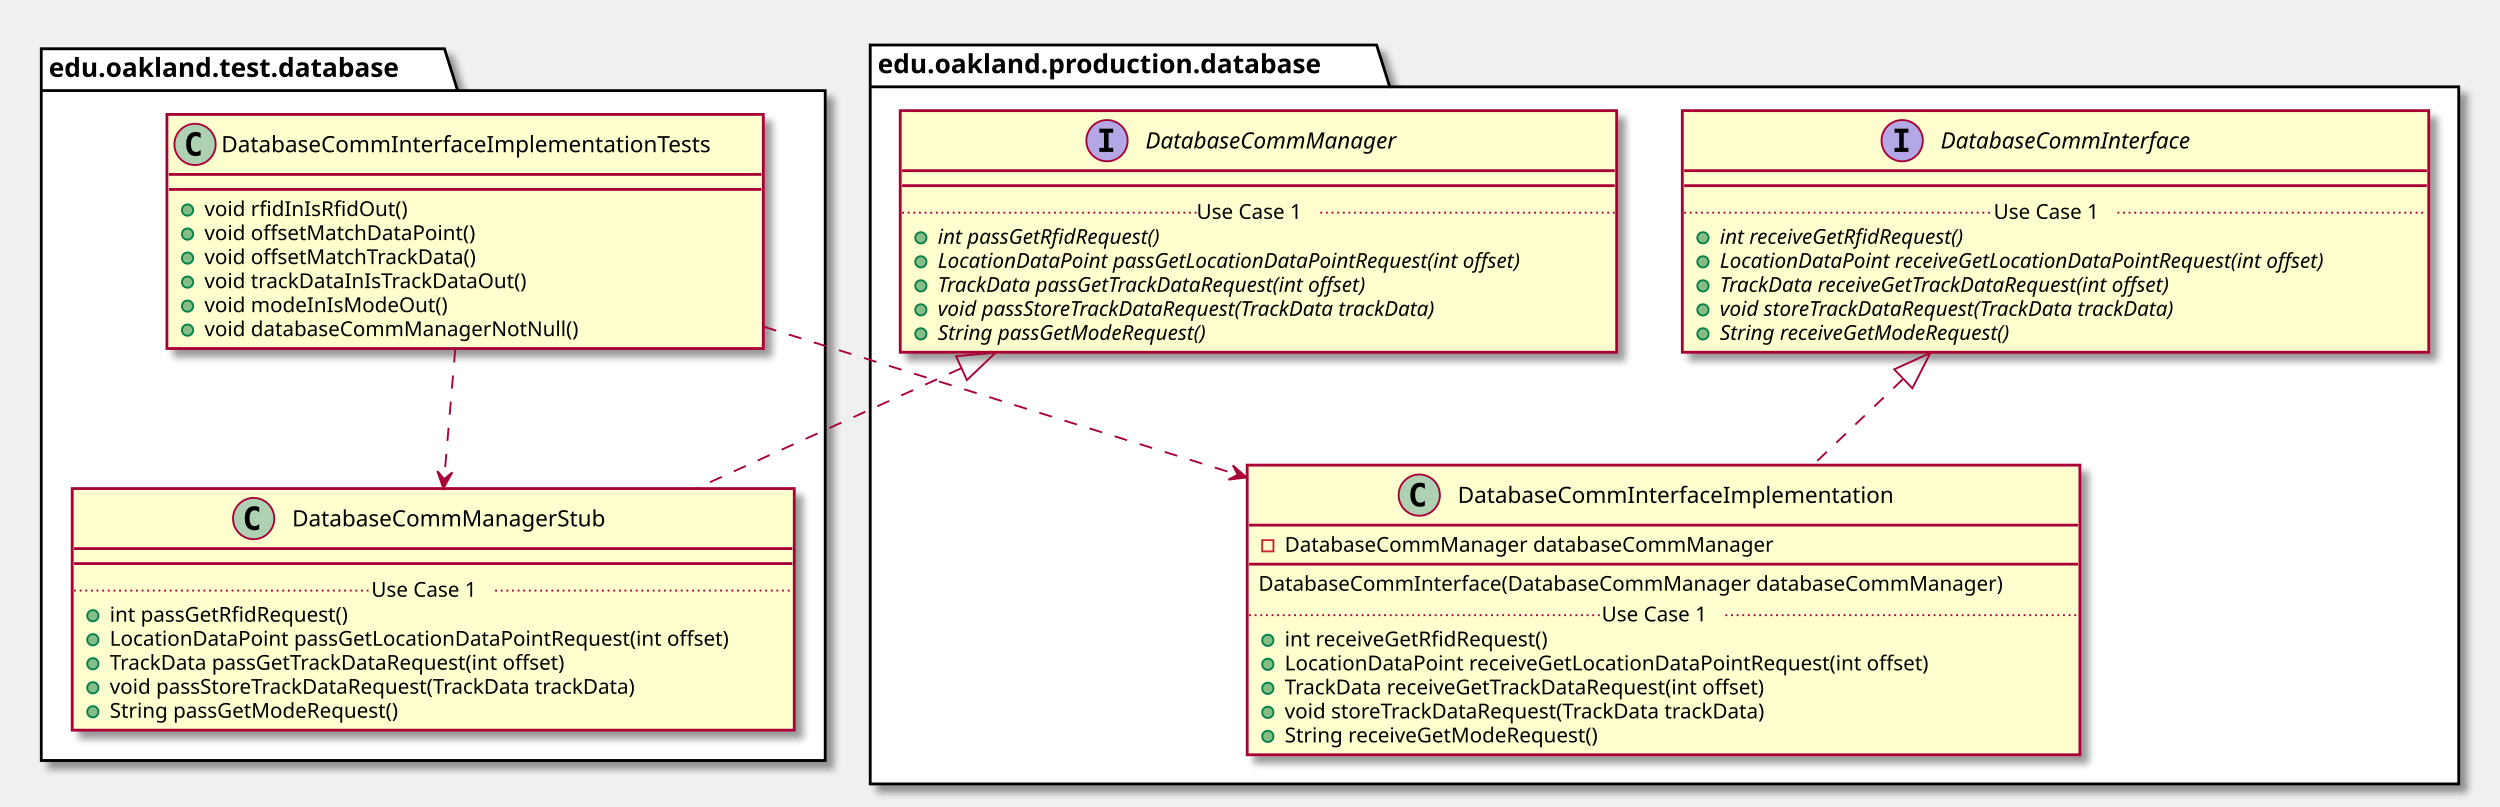
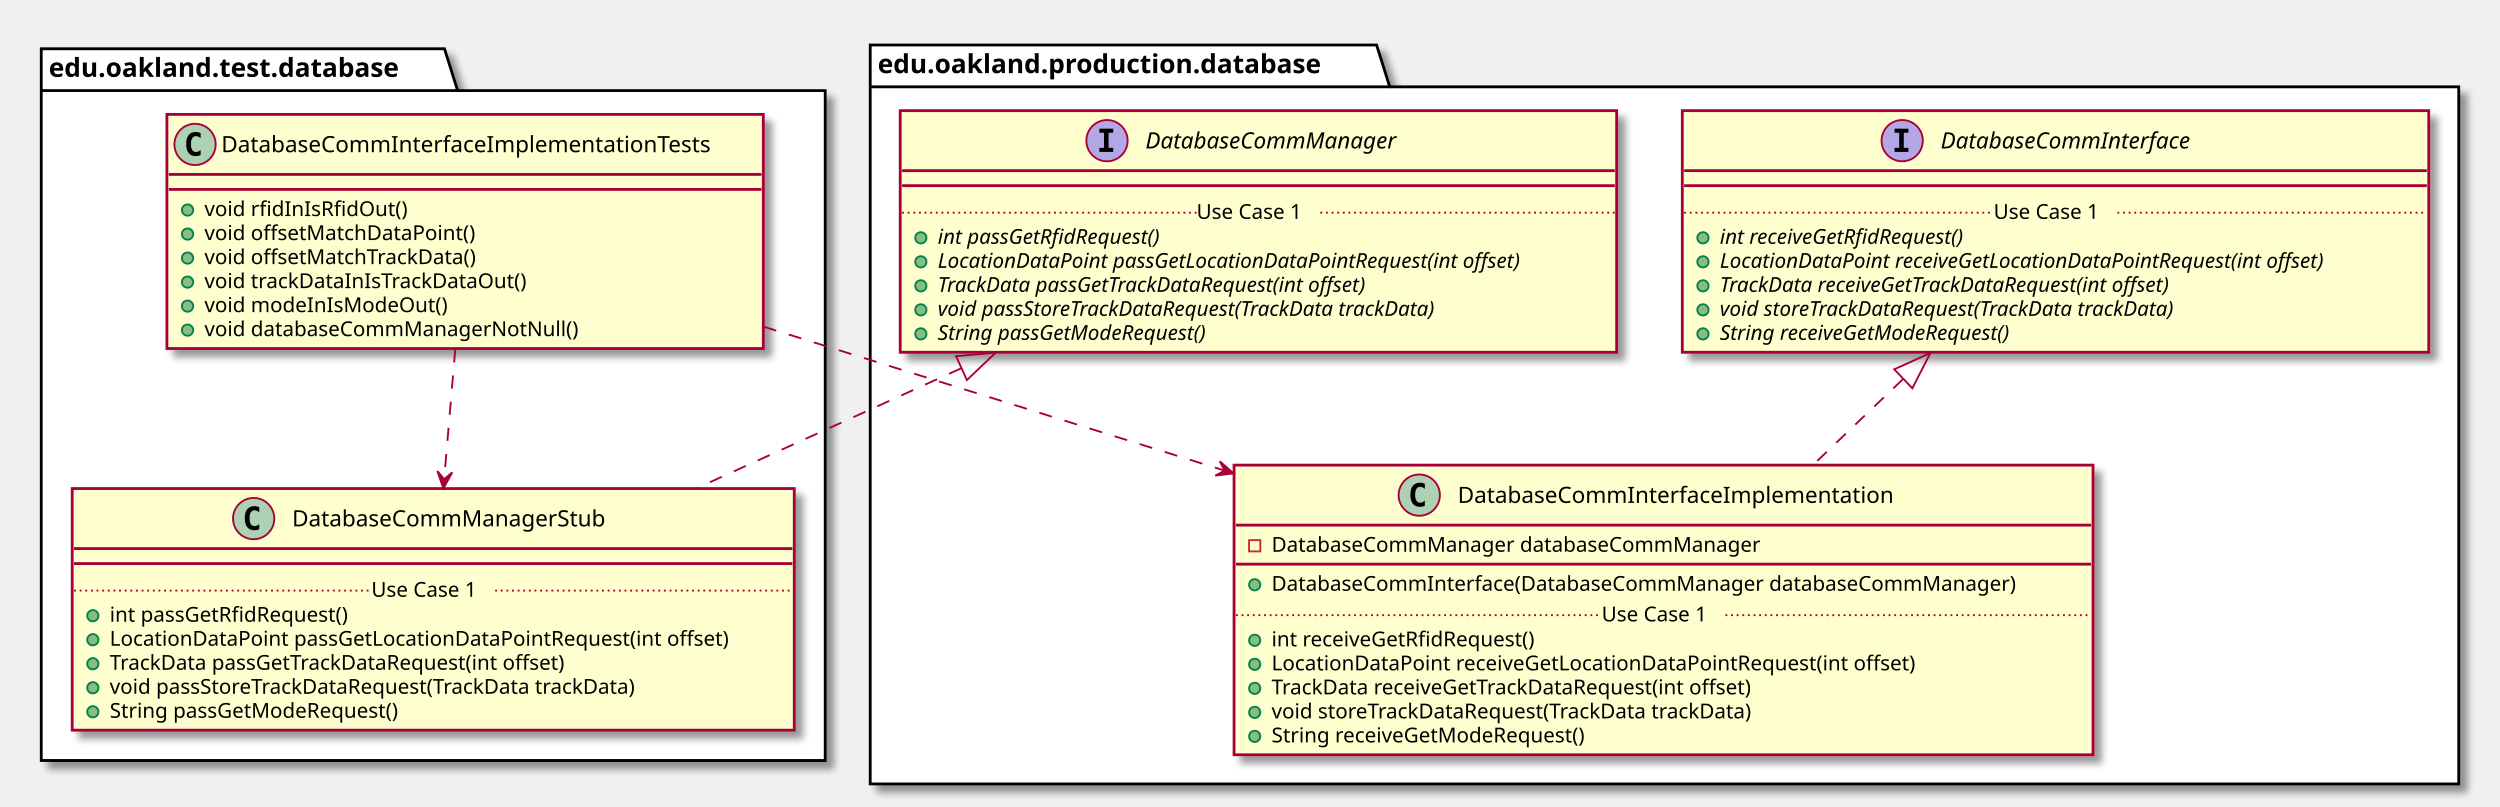
<svg xmlns="http://www.w3.org/2000/svg" contentScriptType="application/ecmascript" contentStyleType="text/css" height="430px" preserveAspectRatio="none" style="width:1333px;height:430px;" version="1.1" viewBox="0 0 1333 430" width="1333px" zoomAndPan="magnify">
  <defs>
-     <filter height="300%" id="f1ndmvtk3av92o" width="300%" x="-1" y="-1">
+     <filter height="300%" id="fd6rk0czqdr23" width="300%" x="-1" y="-1">
      <feGaussianBlur result="blurOut" stdDeviation="2.0" />
      <feColorMatrix in="blurOut" result="blurOut2" type="matrix" values="0 0 0 0 0 0 0 0 0 0 0 0 0 0 0 0 0 0 .4 0" />
      <feOffset dx="4.0" dy="4.0" in="blurOut2" result="blurOut3" />
      <feBlend in="SourceGraphic" in2="blurOut3" mode="normal" />
    </filter>
  </defs>
  <g>
-     <polygon fill="#FFFFFF" filter="url(#f1ndmvtk3av92o)" points="22,26,237,26,244,48.297,440,48.297,440,405.5,22,405.5,22,26" style="stroke: #000000; stroke-width: 1.5;" />
+     <polygon fill="#FFFFFF" filter="url(#fd6rk0czqdr23)" points="22,26,237,26,244,48.297,440,48.297,440,405.5,22,405.5,22,26" style="stroke: #000000; stroke-width: 1.5;" />
    <line style="stroke: #000000; stroke-width: 1.5;" x1="22" x2="244" y1="48.297" y2="48.297" />
    <text fill="#000000" font-family="sans-serif" font-size="14" font-weight="bold" lengthAdjust="spacingAndGlyphs" textLength="209" x="26" y="40.995">edu.oakland.test.database</text>
-     <polygon fill="#FFFFFF" filter="url(#f1ndmvtk3av92o)" points="464,24,734,24,741,46.297,1311,46.297,1311,418,464,418,464,24" style="stroke: #000000; stroke-width: 1.5;" />
+     <polygon fill="#FFFFFF" filter="url(#fd6rk0czqdr23)" points="464,24,734,24,741,46.297,1311,46.297,1311,418,464,418,464,24" style="stroke: #000000; stroke-width: 1.5;" />
    <line style="stroke: #000000; stroke-width: 1.5;" x1="464" x2="741" y1="46.297" y2="46.297" />
    <text fill="#000000" font-family="sans-serif" font-size="14" font-weight="bold" lengthAdjust="spacingAndGlyphs" textLength="264" x="468" y="38.995">edu.oakland.production.database</text>
-     <rect fill="#FEFECE" filter="url(#f1ndmvtk3av92o)" height="124.828" id="DatabaseCommInterfaceImplementationTests" style="stroke: #A80036; stroke-width: 1.5;" width="318" x="89" y="61" />
+     <rect fill="#FEFECE" filter="url(#fd6rk0czqdr23)" height="124.828" id="DatabaseCommInterfaceImplementationTests" style="stroke: #A80036; stroke-width: 1.5;" width="318" x="89" y="61" />
    <ellipse cx="104" cy="77" fill="#ADD1B2" rx="11" ry="11" style="stroke: #A80036; stroke-width: 1.0;" />
    <path d="M106.969,82.641 Q106.391,82.938 105.75,83.078 Q105.109,83.234 104.406,83.234 Q101.906,83.234 100.578,81.594 Q99.266,79.938 99.266,76.812 Q99.266,73.688 100.578,72.031 Q101.906,70.375 104.406,70.375 Q105.109,70.375 105.75,70.531 Q106.406,70.688 106.969,70.984 L106.969,73.703 Q106.344,73.125 105.75,72.859 Q105.156,72.578 104.531,72.578 Q103.188,72.578 102.5,73.656 Q101.812,74.719 101.812,76.812 Q101.812,78.906 102.5,79.984 Q103.188,81.047 104.531,81.047 Q105.156,81.047 105.75,80.781 Q106.344,80.5 106.969,79.922 L106.969,82.641 Z " />
    <text fill="#000000" font-family="sans-serif" font-size="12" lengthAdjust="spacingAndGlyphs" textLength="286" x="118" y="81.154">DatabaseCommInterfaceImplementationTests</text>
    <line style="stroke: #A80036; stroke-width: 1.5;" x1="90" x2="406" y1="93" y2="93" />
    <line style="stroke: #A80036; stroke-width: 1.5;" x1="90" x2="406" y1="101" y2="101" />
    <ellipse cx="100" cy="112" fill="#84BE84" rx="3" ry="3" style="stroke: #038048; stroke-width: 1.0;" />
    <text fill="#000000" font-family="sans-serif" font-size="11" lengthAdjust="spacingAndGlyphs" textLength="115" x="109" y="115.21">void rfidInIsRfidOut()</text>
    <ellipse cx="100" cy="124.805" fill="#84BE84" rx="3" ry="3" style="stroke: #038048; stroke-width: 1.0;" />
    <text fill="#000000" font-family="sans-serif" font-size="11" lengthAdjust="spacingAndGlyphs" textLength="155" x="109" y="128.015">void offsetMatchDataPoint()</text>
    <ellipse cx="100" cy="137.609" fill="#84BE84" rx="3" ry="3" style="stroke: #038048; stroke-width: 1.0;" />
    <text fill="#000000" font-family="sans-serif" font-size="11" lengthAdjust="spacingAndGlyphs" textLength="158" x="109" y="140.82">void offsetMatchTrackData()</text>
    <ellipse cx="100" cy="150.414" fill="#84BE84" rx="3" ry="3" style="stroke: #038048; stroke-width: 1.0;" />
    <text fill="#000000" font-family="sans-serif" font-size="11" lengthAdjust="spacingAndGlyphs" textLength="186" x="109" y="153.625">void trackDataInIsTrackDataOut()</text>
    <ellipse cx="100" cy="163.219" fill="#84BE84" rx="3" ry="3" style="stroke: #038048; stroke-width: 1.0;" />
    <text fill="#000000" font-family="sans-serif" font-size="11" lengthAdjust="spacingAndGlyphs" textLength="137" x="109" y="166.429">void modeInIsModeOut()</text>
    <ellipse cx="100" cy="176.023" fill="#84BE84" rx="3" ry="3" style="stroke: #038048; stroke-width: 1.0;" />
    <text fill="#000000" font-family="sans-serif" font-size="11" lengthAdjust="spacingAndGlyphs" textLength="214" x="109" y="179.234">void databaseCommManagerNotNull()</text>
-     <rect fill="#FEFECE" filter="url(#f1ndmvtk3av92o)" height="128.828" id="DatabaseCommManagerStub" style="stroke: #A80036; stroke-width: 1.5;" width="385" x="38.5" y="260.5" />
+     <rect fill="#FEFECE" filter="url(#fd6rk0czqdr23)" height="128.828" id="DatabaseCommManagerStub" style="stroke: #A80036; stroke-width: 1.5;" width="385" x="38.5" y="260.5" />
    <ellipse cx="135.25" cy="276.5" fill="#ADD1B2" rx="11" ry="11" style="stroke: #A80036; stroke-width: 1.0;" />
    <path d="M138.219,282.141 Q137.641,282.438 137,282.578 Q136.359,282.734 135.656,282.734 Q133.156,282.734 131.828,281.094 Q130.516,279.438 130.516,276.312 Q130.516,273.188 131.828,271.531 Q133.156,269.875 135.656,269.875 Q136.359,269.875 137,270.031 Q137.656,270.188 138.219,270.484 L138.219,273.203 Q137.594,272.625 137,272.359 Q136.406,272.078 135.781,272.078 Q134.438,272.078 133.75,273.156 Q133.062,274.219 133.062,276.312 Q133.062,278.406 133.75,279.484 Q134.438,280.547 135.781,280.547 Q136.406,280.547 137,280.281 Q137.594,280 138.219,279.422 L138.219,282.141 Z " />
    <text fill="#000000" font-family="sans-serif" font-size="12" lengthAdjust="spacingAndGlyphs" textLength="183" x="155.75" y="280.654">DatabaseCommManagerStub</text>
    <line style="stroke: #A80036; stroke-width: 1.5;" x1="39.5" x2="422.5" y1="292.5" y2="292.5" />
    <line style="stroke: #A80036; stroke-width: 1.5;" x1="39.5" x2="422.5" y1="300.5" y2="300.5" />
    <ellipse cx="49.5" cy="328.305" fill="#84BE84" rx="3" ry="3" style="stroke: #038048; stroke-width: 1.0;" />
    <text fill="#000000" font-family="sans-serif" font-size="11" lengthAdjust="spacingAndGlyphs" textLength="141" x="58.5" y="331.515">int passGetRfidRequest()</text>
    <ellipse cx="49.5" cy="341.109" fill="#84BE84" rx="3" ry="3" style="stroke: #038048; stroke-width: 1.0;" />
    <text fill="#000000" font-family="sans-serif" font-size="11" lengthAdjust="spacingAndGlyphs" textLength="359" x="58.5" y="344.32">LocationDataPoint passGetLocationDataPointRequest(int offset)</text>
    <ellipse cx="49.5" cy="353.914" fill="#84BE84" rx="3" ry="3" style="stroke: #038048; stroke-width: 1.0;" />
    <text fill="#000000" font-family="sans-serif" font-size="11" lengthAdjust="spacingAndGlyphs" textLength="271" x="58.5" y="357.125">TrackData passGetTrackDataRequest(int offset)</text>
    <ellipse cx="49.5" cy="366.719" fill="#84BE84" rx="3" ry="3" style="stroke: #038048; stroke-width: 1.0;" />
    <text fill="#000000" font-family="sans-serif" font-size="11" lengthAdjust="spacingAndGlyphs" textLength="312" x="58.5" y="369.929">void passStoreTrackDataRequest(TrackData trackData)</text>
    <ellipse cx="49.5" cy="379.523" fill="#84BE84" rx="3" ry="3" style="stroke: #038048; stroke-width: 1.0;" />
    <text fill="#000000" font-family="sans-serif" font-size="11" lengthAdjust="spacingAndGlyphs" textLength="170" x="58.5" y="382.734">String passGetModeRequest()</text>
    <line style="stroke: #A80036; stroke-width: 1.0; stroke-dasharray: 1.0,2.0;" x1="39.5" x2="198" y1="314.902" y2="314.902" />
    <text fill="#000000" font-family="sans-serif" font-size="11" lengthAdjust="spacingAndGlyphs" textLength="66" x="198" y="318.21">Use Case 1</text>
    <line style="stroke: #A80036; stroke-width: 1.0; stroke-dasharray: 1.0,2.0;" x1="264" x2="422.5" y1="314.902" y2="314.902" />
-     <rect fill="#FEFECE" filter="url(#f1ndmvtk3av92o)" height="128.828" id="DatabaseCommManager" style="stroke: #A80036; stroke-width: 1.5;" width="382" x="480" y="59" />
+     <rect fill="#FEFECE" filter="url(#fd6rk0czqdr23)" height="128.828" id="DatabaseCommManager" style="stroke: #A80036; stroke-width: 1.5;" width="382" x="480" y="59" />
    <ellipse cx="590.25" cy="75" fill="#B4A7E5" rx="11" ry="11" style="stroke: #A80036; stroke-width: 1.0;" />
    <path d="M586.172,70.766 L586.172,68.609 L593.562,68.609 L593.562,70.766 L591.094,70.766 L591.094,78.844 L593.562,78.844 L593.562,81 L586.172,81 L586.172,78.844 L588.641,78.844 L588.641,70.766 L586.172,70.766 Z " />
    <text fill="#000000" font-family="sans-serif" font-size="12" font-style="italic" lengthAdjust="spacingAndGlyphs" textLength="153" x="610.75" y="79.154">DatabaseCommManager</text>
    <line style="stroke: #A80036; stroke-width: 1.5;" x1="481" x2="861" y1="91" y2="91" />
    <line style="stroke: #A80036; stroke-width: 1.5;" x1="481" x2="861" y1="99" y2="99" />
    <ellipse cx="491" cy="126.805" fill="#84BE84" rx="3" ry="3" style="stroke: #038048; stroke-width: 1.0;" />
    <text fill="#000000" font-family="sans-serif" font-size="11" font-style="italic" lengthAdjust="spacingAndGlyphs" textLength="140" x="500" y="130.015">int passGetRfidRequest()</text>
    <ellipse cx="491" cy="139.609" fill="#84BE84" rx="3" ry="3" style="stroke: #038048; stroke-width: 1.0;" />
    <text fill="#000000" font-family="sans-serif" font-size="11" font-style="italic" lengthAdjust="spacingAndGlyphs" textLength="356" x="500" y="142.82">LocationDataPoint passGetLocationDataPointRequest(int offset)</text>
    <ellipse cx="491" cy="152.414" fill="#84BE84" rx="3" ry="3" style="stroke: #038048; stroke-width: 1.0;" />
    <text fill="#000000" font-family="sans-serif" font-size="11" font-style="italic" lengthAdjust="spacingAndGlyphs" textLength="268" x="500" y="155.625">TrackData passGetTrackDataRequest(int offset)</text>
    <ellipse cx="491" cy="165.219" fill="#84BE84" rx="3" ry="3" style="stroke: #038048; stroke-width: 1.0;" />
    <text fill="#000000" font-family="sans-serif" font-size="11" font-style="italic" lengthAdjust="spacingAndGlyphs" textLength="310" x="500" y="168.429">void passStoreTrackDataRequest(TrackData trackData)</text>
    <ellipse cx="491" cy="178.023" fill="#84BE84" rx="3" ry="3" style="stroke: #038048; stroke-width: 1.0;" />
    <text fill="#000000" font-family="sans-serif" font-size="11" font-style="italic" lengthAdjust="spacingAndGlyphs" textLength="167" x="500" y="181.234">String passGetModeRequest()</text>
    <line style="stroke: #A80036; stroke-width: 1.0; stroke-dasharray: 1.0,2.0;" x1="481" x2="638" y1="113.402" y2="113.402" />
    <text fill="#000000" font-family="sans-serif" font-size="11" lengthAdjust="spacingAndGlyphs" textLength="66" x="638" y="116.71">Use Case 1</text>
    <line style="stroke: #A80036; stroke-width: 1.0; stroke-dasharray: 1.0,2.0;" x1="704" x2="861" y1="113.402" y2="113.402" />
-     <rect fill="#FEFECE" filter="url(#f1ndmvtk3av92o)" height="154.438" id="DatabaseCommInterfaceImplementation" style="stroke: #A80036; stroke-width: 1.5;" width="444" x="665" y="248" />
+     <rect fill="#FEFECE" filter="url(#fd6rk0czqdr23)" height="154.438" id="DatabaseCommInterfaceImplementation" style="stroke: #A80036; stroke-width: 1.5;" width="458" x="658" y="248" />
    <ellipse cx="756.75" cy="264" fill="#ADD1B2" rx="11" ry="11" style="stroke: #A80036; stroke-width: 1.0;" />
    <path d="M759.719,269.641 Q759.141,269.938 758.5,270.078 Q757.859,270.234 757.156,270.234 Q754.656,270.234 753.328,268.594 Q752.016,266.938 752.016,263.812 Q752.016,260.688 753.328,259.031 Q754.656,257.375 757.156,257.375 Q757.859,257.375 758.5,257.531 Q759.156,257.688 759.719,257.984 L759.719,260.703 Q759.094,260.125 758.5,259.859 Q757.906,259.578 757.281,259.578 Q755.938,259.578 755.25,260.656 Q754.562,261.719 754.562,263.812 Q754.562,265.906 755.25,266.984 Q755.938,268.047 757.281,268.047 Q757.906,268.047 758.5,267.781 Q759.094,267.5 759.719,266.922 L759.719,269.641 Z " />
    <text fill="#000000" font-family="sans-serif" font-size="12" lengthAdjust="spacingAndGlyphs" textLength="252" x="777.25" y="268.154">DatabaseCommInterfaceImplementation</text>
-     <line style="stroke: #A80036; stroke-width: 1.5;" x1="666" x2="1108" y1="280" y2="280" />
-     <rect fill="none" height="6" style="stroke: #C82930; stroke-width: 1.0;" width="6" x="673" y="288" />
-     <text fill="#000000" font-family="sans-serif" font-size="11" lengthAdjust="spacingAndGlyphs" textLength="283" x="685" y="294.21">DatabaseCommManager databaseCommManager</text>
-     <line style="stroke: #A80036; stroke-width: 1.5;" x1="666" x2="1108" y1="300.805" y2="300.805" />
-     <text fill="#000000" font-family="sans-serif" font-size="11" lengthAdjust="spacingAndGlyphs" textLength="432" x="671" y="315.015">DatabaseCommInterface(DatabaseCommManager databaseCommManager)</text>
-     <ellipse cx="676" cy="341.414" fill="#84BE84" rx="3" ry="3" style="stroke: #038048; stroke-width: 1.0;" />
-     <text fill="#000000" font-family="sans-serif" font-size="11" lengthAdjust="spacingAndGlyphs" textLength="154" x="685" y="344.625">int receiveGetRfidRequest()</text>
-     <ellipse cx="676" cy="354.219" fill="#84BE84" rx="3" ry="3" style="stroke: #038048; stroke-width: 1.0;" />
-     <text fill="#000000" font-family="sans-serif" font-size="11" lengthAdjust="spacingAndGlyphs" textLength="372" x="685" y="357.429">LocationDataPoint receiveGetLocationDataPointRequest(int offset)</text>
-     <ellipse cx="676" cy="367.023" fill="#84BE84" rx="3" ry="3" style="stroke: #038048; stroke-width: 1.0;" />
-     <text fill="#000000" font-family="sans-serif" font-size="11" lengthAdjust="spacingAndGlyphs" textLength="284" x="685" y="370.234">TrackData receiveGetTrackDataRequest(int offset)</text>
-     <ellipse cx="676" cy="379.828" fill="#84BE84" rx="3" ry="3" style="stroke: #038048; stroke-width: 1.0;" />
-     <text fill="#000000" font-family="sans-serif" font-size="11" lengthAdjust="spacingAndGlyphs" textLength="283" x="685" y="383.039">void storeTrackDataRequest(TrackData trackData)</text>
-     <ellipse cx="676" cy="392.633" fill="#84BE84" rx="3" ry="3" style="stroke: #038048; stroke-width: 1.0;" />
-     <text fill="#000000" font-family="sans-serif" font-size="11" lengthAdjust="spacingAndGlyphs" textLength="183" x="685" y="395.843">String receiveGetModeRequest()</text>
-     <line style="stroke: #A80036; stroke-width: 1.0; stroke-dasharray: 1.0,2.0;" x1="666" x2="854" y1="328.012" y2="328.012" />
+     <line style="stroke: #A80036; stroke-width: 1.5;" x1="659" x2="1115" y1="280" y2="280" />
+     <rect fill="none" height="6" style="stroke: #C82930; stroke-width: 1.0;" width="6" x="666" y="288" />
+     <text fill="#000000" font-family="sans-serif" font-size="11" lengthAdjust="spacingAndGlyphs" textLength="283" x="678" y="294.21">DatabaseCommManager databaseCommManager</text>
+     <line style="stroke: #A80036; stroke-width: 1.5;" x1="659" x2="1115" y1="300.805" y2="300.805" />
+     <ellipse cx="669" cy="311.805" fill="#84BE84" rx="3" ry="3" style="stroke: #038048; stroke-width: 1.0;" />
+     <text fill="#000000" font-family="sans-serif" font-size="11" lengthAdjust="spacingAndGlyphs" textLength="432" x="678" y="315.015">DatabaseCommInterface(DatabaseCommManager databaseCommManager)</text>
+     <ellipse cx="669" cy="341.414" fill="#84BE84" rx="3" ry="3" style="stroke: #038048; stroke-width: 1.0;" />
+     <text fill="#000000" font-family="sans-serif" font-size="11" lengthAdjust="spacingAndGlyphs" textLength="154" x="678" y="344.625">int receiveGetRfidRequest()</text>
+     <ellipse cx="669" cy="354.219" fill="#84BE84" rx="3" ry="3" style="stroke: #038048; stroke-width: 1.0;" />
+     <text fill="#000000" font-family="sans-serif" font-size="11" lengthAdjust="spacingAndGlyphs" textLength="372" x="678" y="357.429">LocationDataPoint receiveGetLocationDataPointRequest(int offset)</text>
+     <ellipse cx="669" cy="367.023" fill="#84BE84" rx="3" ry="3" style="stroke: #038048; stroke-width: 1.0;" />
+     <text fill="#000000" font-family="sans-serif" font-size="11" lengthAdjust="spacingAndGlyphs" textLength="284" x="678" y="370.234">TrackData receiveGetTrackDataRequest(int offset)</text>
+     <ellipse cx="669" cy="379.828" fill="#84BE84" rx="3" ry="3" style="stroke: #038048; stroke-width: 1.0;" />
+     <text fill="#000000" font-family="sans-serif" font-size="11" lengthAdjust="spacingAndGlyphs" textLength="283" x="678" y="383.039">void storeTrackDataRequest(TrackData trackData)</text>
+     <ellipse cx="669" cy="392.633" fill="#84BE84" rx="3" ry="3" style="stroke: #038048; stroke-width: 1.0;" />
+     <text fill="#000000" font-family="sans-serif" font-size="11" lengthAdjust="spacingAndGlyphs" textLength="183" x="678" y="395.843">String receiveGetModeRequest()</text>
+     <line style="stroke: #A80036; stroke-width: 1.0; stroke-dasharray: 1.0,2.0;" x1="659" x2="854" y1="328.012" y2="328.012" />
    <text fill="#000000" font-family="sans-serif" font-size="11" lengthAdjust="spacingAndGlyphs" textLength="66" x="854" y="331.32">Use Case 1</text>
-     <line style="stroke: #A80036; stroke-width: 1.0; stroke-dasharray: 1.0,2.0;" x1="920" x2="1108" y1="328.012" y2="328.012" />
-     <rect fill="#FEFECE" filter="url(#f1ndmvtk3av92o)" height="128.828" id="DatabaseCommInterface" style="stroke: #A80036; stroke-width: 1.5;" width="398" x="897" y="59" />
+     <line style="stroke: #A80036; stroke-width: 1.0; stroke-dasharray: 1.0,2.0;" x1="920" x2="1115" y1="328.012" y2="328.012" />
+     <rect fill="#FEFECE" filter="url(#fd6rk0czqdr23)" height="128.828" id="DatabaseCommInterface" style="stroke: #A80036; stroke-width: 1.5;" width="398" x="897" y="59" />
    <ellipse cx="1014.25" cy="75" fill="#B4A7E5" rx="11" ry="11" style="stroke: #A80036; stroke-width: 1.0;" />
    <path d="M1010.172,70.766 L1010.172,68.609 L1017.562,68.609 L1017.562,70.766 L1015.094,70.766 L1015.094,78.844 L1017.562,78.844 L1017.562,81 L1010.172,81 L1010.172,78.844 L1012.641,78.844 L1012.641,70.766 L1010.172,70.766 Z " />
    <text fill="#000000" font-family="sans-serif" font-size="12" font-style="italic" lengthAdjust="spacingAndGlyphs" textLength="155" x="1034.75" y="79.154">DatabaseCommInterface</text>
    <line style="stroke: #A80036; stroke-width: 1.5;" x1="898" x2="1294" y1="91" y2="91" />
    <line style="stroke: #A80036; stroke-width: 1.5;" x1="898" x2="1294" y1="99" y2="99" />
    <ellipse cx="908" cy="126.805" fill="#84BE84" rx="3" ry="3" style="stroke: #038048; stroke-width: 1.0;" />
    <text fill="#000000" font-family="sans-serif" font-size="11" font-style="italic" lengthAdjust="spacingAndGlyphs" textLength="156" x="917" y="130.015">int receiveGetRfidRequest()</text>
    <ellipse cx="908" cy="139.609" fill="#84BE84" rx="3" ry="3" style="stroke: #038048; stroke-width: 1.0;" />
    <text fill="#000000" font-family="sans-serif" font-size="11" font-style="italic" lengthAdjust="spacingAndGlyphs" textLength="372" x="917" y="142.82">LocationDataPoint receiveGetLocationDataPointRequest(int offset)</text>
    <ellipse cx="908" cy="152.414" fill="#84BE84" rx="3" ry="3" style="stroke: #038048; stroke-width: 1.0;" />
    <text fill="#000000" font-family="sans-serif" font-size="11" font-style="italic" lengthAdjust="spacingAndGlyphs" textLength="284" x="917" y="155.625">TrackData receiveGetTrackDataRequest(int offset)</text>
    <ellipse cx="908" cy="165.219" fill="#84BE84" rx="3" ry="3" style="stroke: #038048; stroke-width: 1.0;" />
    <text fill="#000000" font-family="sans-serif" font-size="11" font-style="italic" lengthAdjust="spacingAndGlyphs" textLength="283" x="917" y="168.429">void storeTrackDataRequest(TrackData trackData)</text>
    <ellipse cx="908" cy="178.023" fill="#84BE84" rx="3" ry="3" style="stroke: #038048; stroke-width: 1.0;" />
    <text fill="#000000" font-family="sans-serif" font-size="11" font-style="italic" lengthAdjust="spacingAndGlyphs" textLength="183" x="917" y="181.234">String receiveGetModeRequest()</text>
    <line style="stroke: #A80036; stroke-width: 1.0; stroke-dasharray: 1.0,2.0;" x1="898" x2="1063" y1="113.402" y2="113.402" />
    <text fill="#000000" font-family="sans-serif" font-size="11" lengthAdjust="spacingAndGlyphs" textLength="66" x="1063" y="116.71">Use Case 1</text>
    <line style="stroke: #A80036; stroke-width: 1.0; stroke-dasharray: 1.0,2.0;" x1="1129" x2="1294" y1="113.402" y2="113.402" />
    <path d="M512.41,196.41 C466.31,217.31 416.3,239.98 371.41,260.34 " fill="none" id="DatabaseCommManager&lt;-DatabaseCommManagerStub" style="stroke: #A80036; stroke-width: 1.0; stroke-dasharray: 7.0,7.0;" />
    <polygon fill="none" points="509.77,189.92,530.87,188.03,515.55,202.67,509.77,189.92" style="stroke: #A80036; stroke-width: 1.0;" />
    <path d="M242.74,186.26 C240.87,208.17 238.76,232.97 236.84,255.42 " fill="none" id="DatabaseCommInterfaceImplementationTests-&gt;DatabaseCommManagerStub" style="stroke: #A80036; stroke-width: 1.0; stroke-dasharray: 7.0,7.0;" />
    <polygon fill="#A80036" points="236.41,260.47,241.166,251.846,236.838,255.488,233.196,251.161,236.41,260.47" style="stroke: #A80036; stroke-width: 1.0;" />
    <path d="M1014.57,202.23 C998.92,217.17 982.55,232.79 966.95,247.68 " fill="none" id="DatabaseCommInterface&lt;-DatabaseCommInterfaceImplementation" style="stroke: #A80036; stroke-width: 1.0; stroke-dasharray: 7.0,7.0;" />
    <polygon fill="none" points="1010,196.92,1029.3,188.17,1019.66,207.04,1010,196.92" style="stroke: #A80036; stroke-width: 1.0;" />
-     <path d="M407.19,174.2 C483.48,198.02 576.23,226.97 659.77,253.06 " fill="none" id="DatabaseCommInterfaceImplementationTests-&gt;DatabaseCommInterfaceImplementation" style="stroke: #A80036; stroke-width: 1.0; stroke-dasharray: 7.0,7.0;" />
-     <polygon fill="#A80036" points="664.75,254.61,657.346,248.115,659.976,253.124,654.968,255.754,664.75,254.61" style="stroke: #A80036; stroke-width: 1.0;" />
+     <path d="M407.19,174.2 C481.39,197.37 571.17,225.4 652.91,250.91 " fill="none" id="DatabaseCommInterfaceImplementationTests-&gt;DatabaseCommInterfaceImplementation" style="stroke: #A80036; stroke-width: 1.0; stroke-dasharray: 7.0,7.0;" />
+     <polygon fill="#A80036" points="657.78,252.44,650.376,245.945,653.006,250.953,647.998,253.583,657.78,252.44" style="stroke: #A80036; stroke-width: 1.0;" />
  </g>
</svg>
